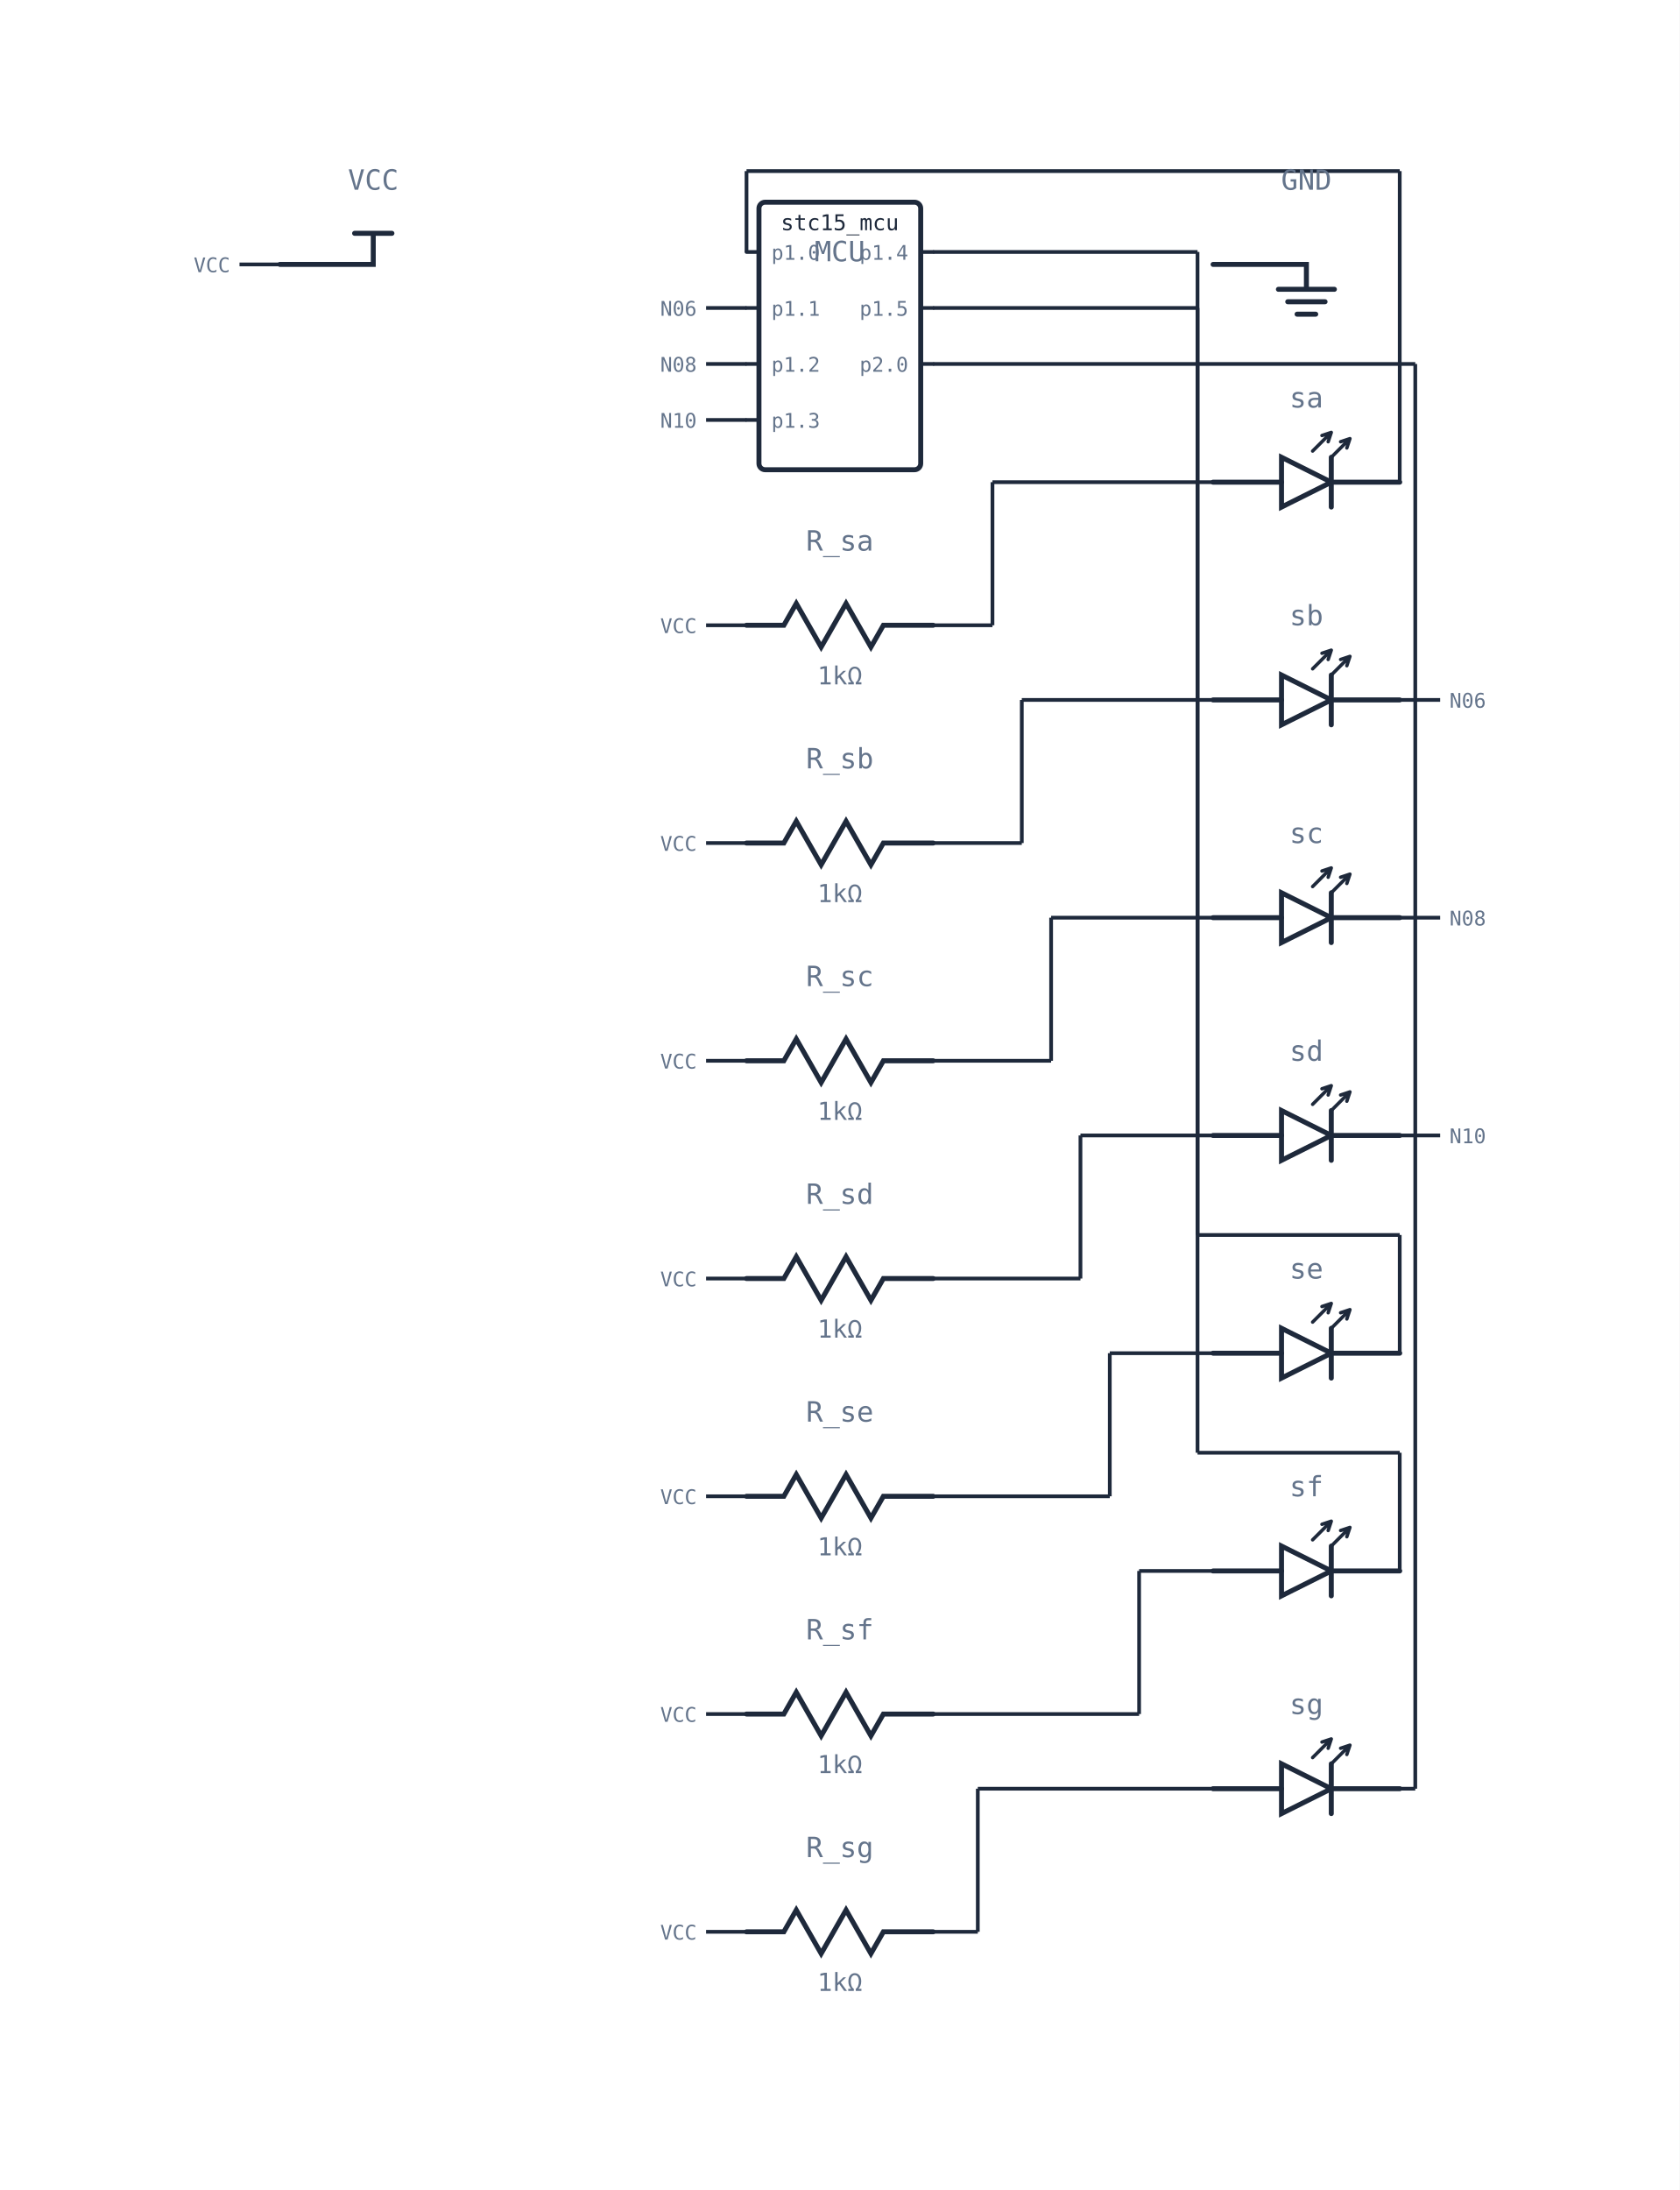
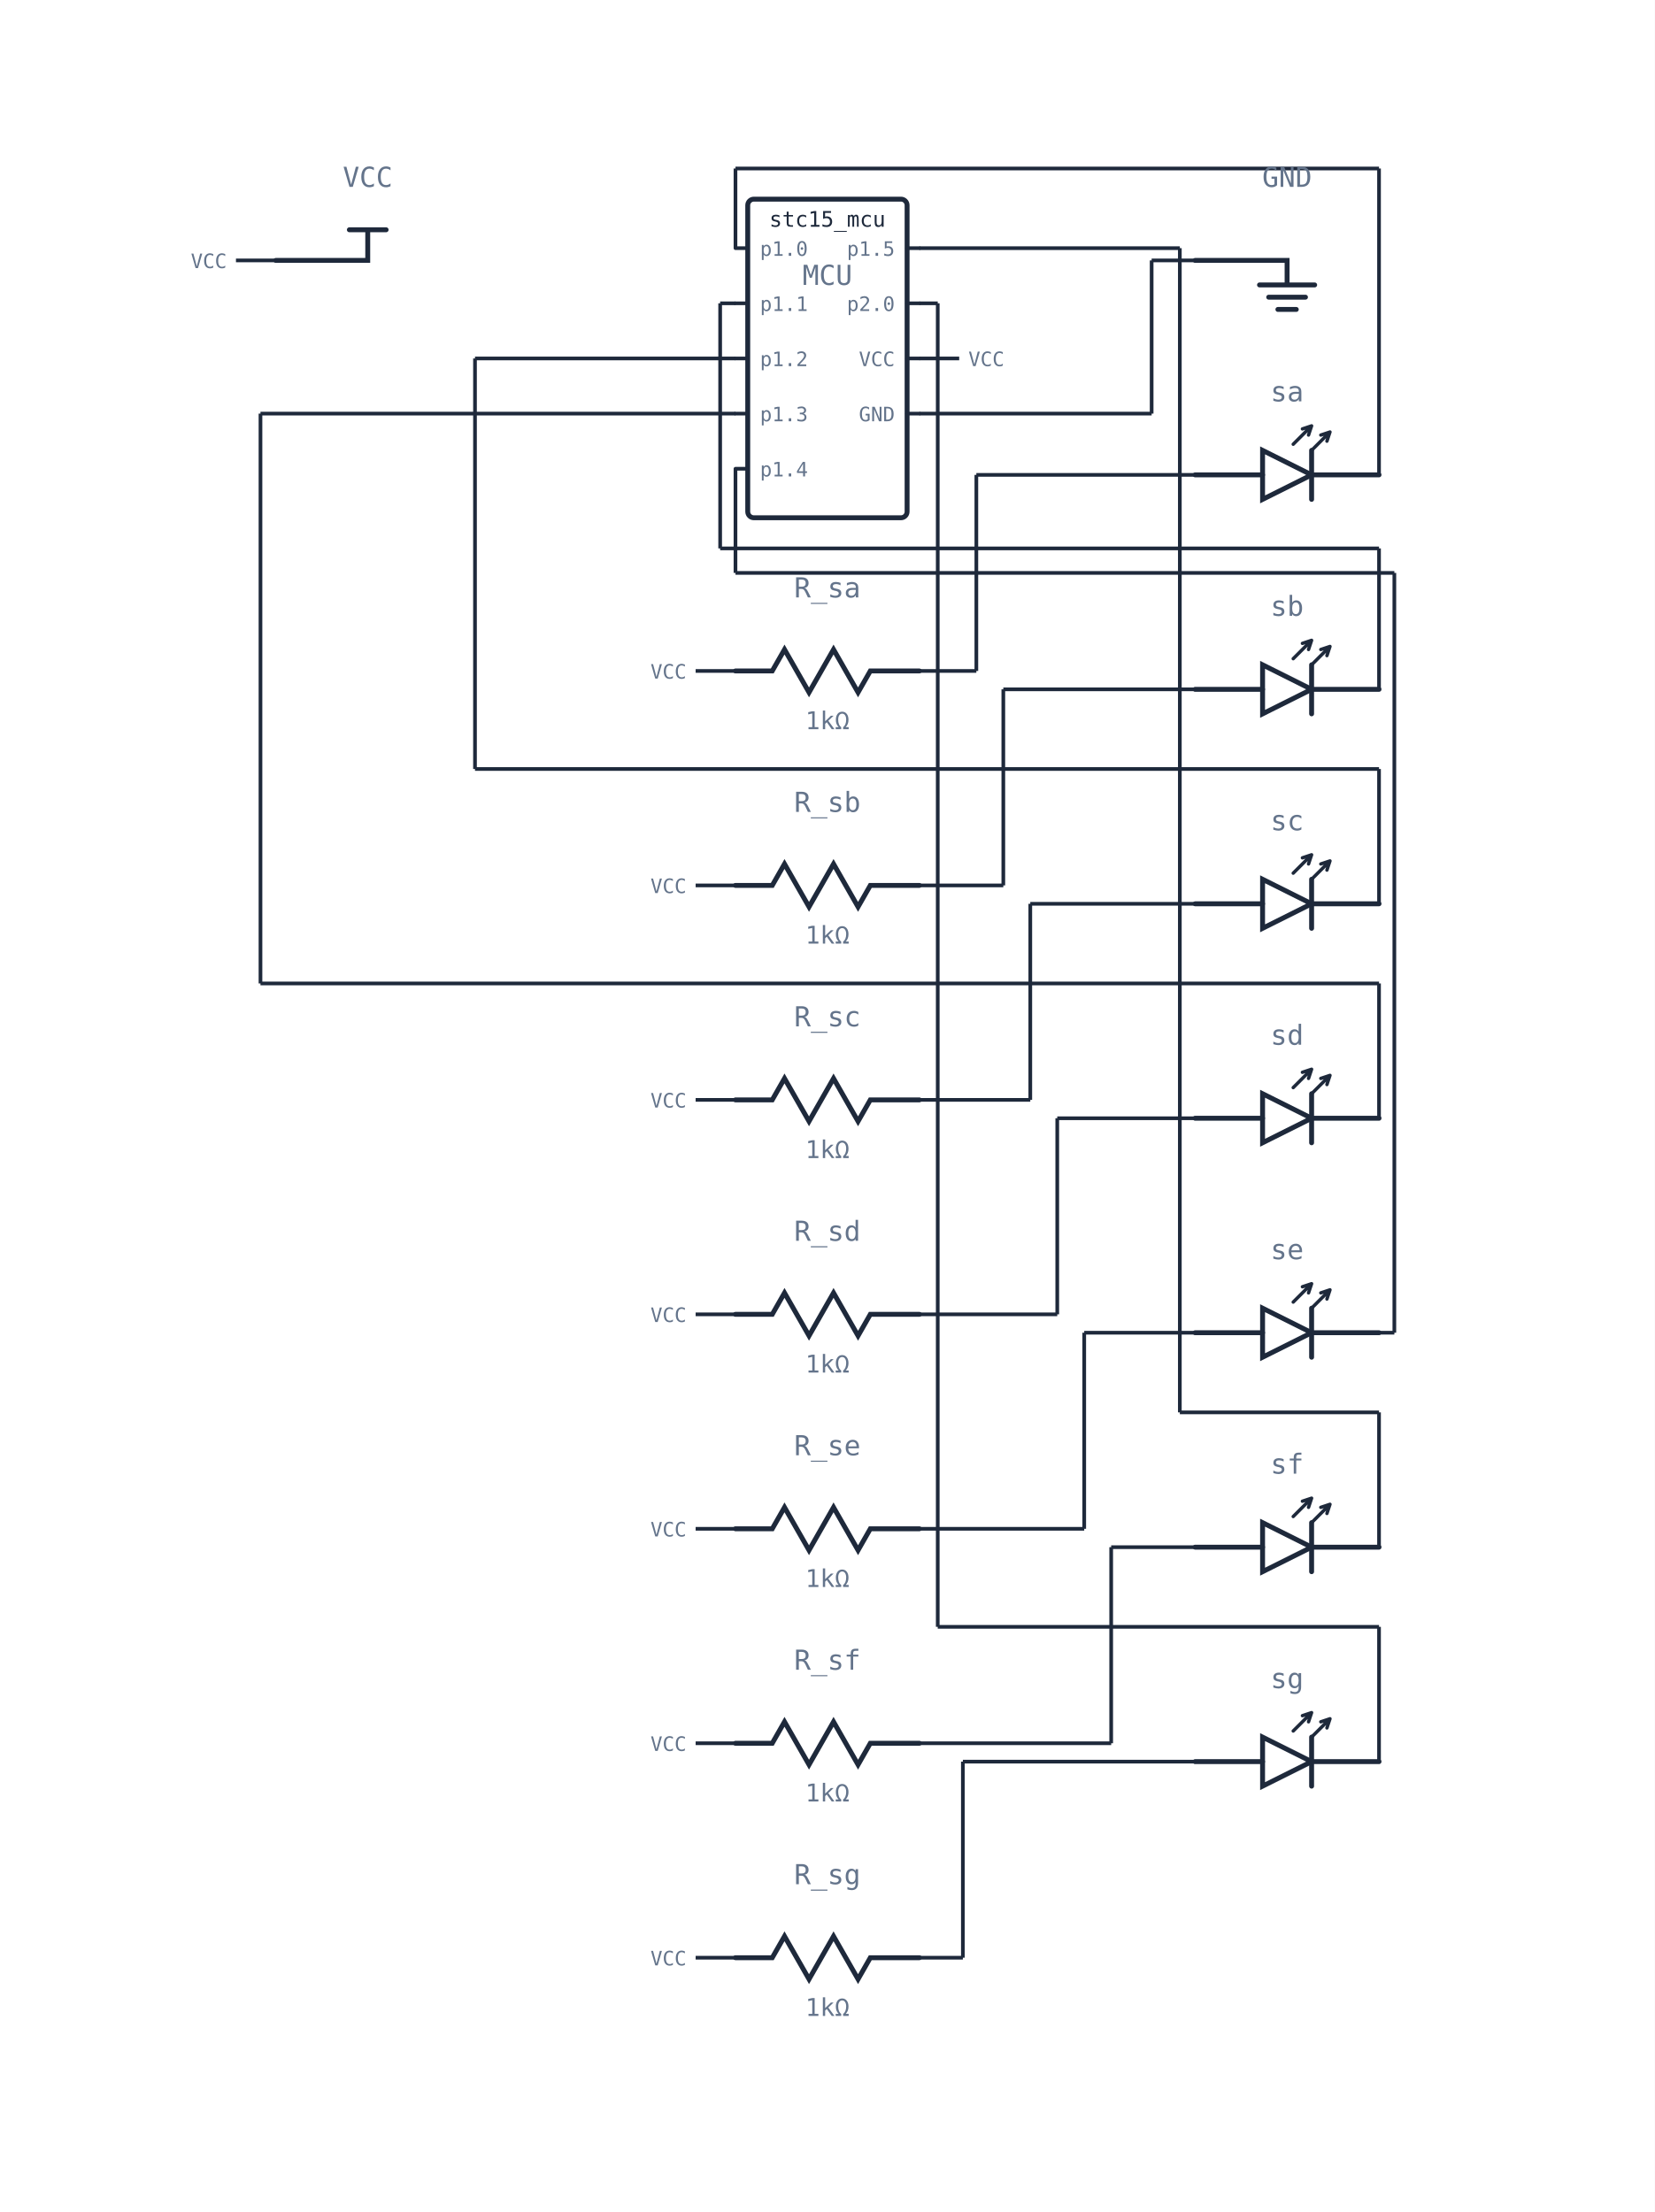
- <svg xmlns="http://www.w3.org/2000/svg" width="540" height="704" viewBox="0 0 540 704">
-   <rect width="540" height="704" fill="#ffffff" />
-   <g fill="none" stroke="#1e293b" stroke-width="1.2">
-     <line x1="314.357" y1="575" x2="314.357" y2="621" />
-     <line x1="390" y1="575" x2="314.357" y2="575" />
-     <line x1="300" y1="621" x2="314.357" y2="621" />
-   </g>
-   <g fill="none" stroke="#1e293b" stroke-width="1.2">
-     <line x1="319.071" y1="155" x2="319.071" y2="201" />
-     <line x1="390" y1="155" x2="319.071" y2="155" />
-     <line x1="300" y1="201" x2="319.071" y2="201" />
+ <svg xmlns="http://www.w3.org/2000/svg" width="540" height="722" viewBox="0 0 540 722">
+   <rect width="540" height="722" fill="#ffffff" />
+   <g fill="none" stroke="#1e293b" stroke-width="1.2">
+     <line x1="314.2" y1="575" x2="314.2" y2="639" />
+     <line x1="390" y1="575" x2="314.2" y2="575" />
+     <line x1="300" y1="639" x2="314.2" y2="639" />
+   </g>
+   <g fill="none" stroke="#1e293b" stroke-width="1.2">
+     <line x1="318.6" y1="155" x2="318.6" y2="219" />
+     <line x1="390" y1="155" x2="318.6" y2="155" />
+     <line x1="300" y1="219" x2="318.6" y2="219" />
  </g>
  <g fill="none" stroke="#1e293b" stroke-width="1.2">
    <line x1="240" y1="81" x2="240" y2="55" />
    <line x1="240" y1="55" x2="450" y2="55" />
    <line x1="450" y1="55" x2="450" y2="155" />
  </g>
  <g fill="none" stroke="#1e293b" stroke-width="1.2">
-     <line x1="328.5" y1="225" x2="328.5" y2="271" />
-     <line x1="390" y1="225" x2="328.5" y2="225" />
-     <line x1="300" y1="271" x2="328.5" y2="271" />
-   </g>
-   <g fill="none" stroke="#1e293b" stroke-width="1.2">
-     <line x1="337.929" y1="295" x2="337.929" y2="341" />
-     <line x1="390" y1="295" x2="337.929" y2="295" />
-     <line x1="300" y1="341" x2="337.929" y2="341" />
-   </g>
-   <g fill="none" stroke="#1e293b" stroke-width="1.2">
-     <line x1="347.357" y1="365" x2="347.357" y2="411" />
-     <line x1="390" y1="365" x2="347.357" y2="365" />
-     <line x1="300" y1="411" x2="347.357" y2="411" />
-   </g>
-   <g fill="none" stroke="#1e293b" stroke-width="1.2">
-     <line x1="356.786" y1="435" x2="356.786" y2="481" />
-     <line x1="390" y1="435" x2="356.786" y2="435" />
-     <line x1="300" y1="481" x2="356.786" y2="481" />
+     <line x1="327.4" y1="225" x2="327.4" y2="289" />
+     <line x1="390" y1="225" x2="327.4" y2="225" />
+     <line x1="300" y1="289" x2="327.4" y2="289" />
+   </g>
+   <g fill="none" stroke="#1e293b" stroke-width="1.2">
+     <line x1="240" y1="99" x2="235" y2="99" />
+     <line x1="235" y1="99" x2="235" y2="179" />
+     <line x1="235" y1="179" x2="450" y2="179" />
+     <line x1="450" y1="179" x2="450" y2="225" />
+   </g>
+   <g fill="none" stroke="#1e293b" stroke-width="1.2">
+     <line x1="336.2" y1="295" x2="336.2" y2="359" />
+     <line x1="390" y1="295" x2="336.2" y2="295" />
+     <line x1="300" y1="359" x2="336.2" y2="359" />
+   </g>
+   <g fill="none" stroke="#1e293b" stroke-width="1.2">
+     <line x1="240" y1="117" x2="155" y2="117" />
+     <line x1="155" y1="117" x2="155" y2="251" />
+     <line x1="155" y1="251" x2="450" y2="251" />
+     <line x1="450" y1="251" x2="450" y2="295" />
+   </g>
+   <g fill="none" stroke="#1e293b" stroke-width="1.2">
+     <line x1="345" y1="365" x2="345" y2="429" />
+     <line x1="390" y1="365" x2="345" y2="365" />
+     <line x1="300" y1="429" x2="345" y2="429" />
+   </g>
+   <g fill="none" stroke="#1e293b" stroke-width="1.2">
+     <line x1="240" y1="135" x2="85" y2="135" />
+     <line x1="85" y1="135" x2="85" y2="321" />
+     <line x1="85" y1="321" x2="450" y2="321" />
+     <line x1="450" y1="321" x2="450" y2="365" />
+   </g>
+   <g fill="none" stroke="#1e293b" stroke-width="1.2">
+     <line x1="353.8" y1="435" x2="353.8" y2="499" />
+     <line x1="390" y1="435" x2="353.8" y2="435" />
+     <line x1="300" y1="499" x2="353.8" y2="499" />
+   </g>
+   <g fill="none" stroke="#1e293b" stroke-width="1.2">
+     <line x1="240" y1="153" x2="240" y2="187" />
+     <line x1="240" y1="187" x2="455" y2="187" />
+     <line x1="455" y1="187" x2="455" y2="435" />
+     <line x1="455" y1="435" x2="450" y2="435" />
+   </g>
+   <g fill="none" stroke="#1e293b" stroke-width="1.2">
+     <line x1="362.6" y1="505" x2="362.6" y2="569" />
+     <line x1="390" y1="505" x2="362.6" y2="505" />
+     <line x1="300" y1="569" x2="362.6" y2="569" />
  </g>
  <g fill="none" stroke="#1e293b" stroke-width="1.2">
    <line x1="300" y1="81" x2="385" y2="81" />
-     <line x1="385" y1="81" x2="385" y2="397" />
-     <line x1="385" y1="397" x2="450" y2="397" />
-     <line x1="450" y1="397" x2="450" y2="435" />
-   </g>
-   <g fill="none" stroke="#1e293b" stroke-width="1.2">
-     <line x1="366.214" y1="505" x2="366.214" y2="551" />
-     <line x1="390" y1="505" x2="366.214" y2="505" />
-     <line x1="300" y1="551" x2="366.214" y2="551" />
-   </g>
-   <g fill="none" stroke="#1e293b" stroke-width="1.2">
-     <line x1="300" y1="99" x2="385" y2="99" />
-     <line x1="385" y1="99" x2="385" y2="467" />
-     <line x1="385" y1="467" x2="450" y2="467" />
-     <line x1="450" y1="467" x2="450" y2="505" />
-   </g>
-   <g fill="none" stroke="#1e293b" stroke-width="1.2">
-     <line x1="300" y1="117" x2="455" y2="117" />
-     <line x1="455" y1="117" x2="455" y2="575" />
-     <line x1="455" y1="575" x2="450" y2="575" />
+     <line x1="385" y1="81" x2="385" y2="461" />
+     <line x1="385" y1="461" x2="450" y2="461" />
+     <line x1="450" y1="461" x2="450" y2="505" />
+   </g>
+   <g fill="none" stroke="#1e293b" stroke-width="1.2">
+     <line x1="300" y1="99" x2="306" y2="99" />
+     <line x1="306" y1="99" x2="306" y2="531" />
+     <line x1="306" y1="531" x2="450" y2="531" />
+     <line x1="450" y1="531" x2="450" y2="575" />
+   </g>
+   <g fill="none" stroke="#1e293b" stroke-width="1.2">
+     <line x1="375.8" y1="85" x2="375.8" y2="135" />
+     <line x1="390" y1="85" x2="375.8" y2="85" />
+     <line x1="300" y1="135" x2="375.8" y2="135" />
  </g>
  <g>
    <line x1="90" y1="85" x2="77" y2="85" stroke="#1e293b" stroke-width="1.2" />
    <text x="74" y="87.5" text-anchor="end" font-size="6.5" font-family="monospace" fill="#64748b">VCC</text>
  </g>
  <g>
-     <line x1="240" y1="201" x2="227" y2="201" stroke="#1e293b" stroke-width="1.2" />
-     <text x="224" y="203.5" text-anchor="end" font-size="6.5" font-family="monospace" fill="#64748b">VCC</text>
-   </g>
-   <g>
-     <line x1="240" y1="271" x2="227" y2="271" stroke="#1e293b" stroke-width="1.2" />
-     <text x="224" y="273.5" text-anchor="end" font-size="6.5" font-family="monospace" fill="#64748b">VCC</text>
-   </g>
-   <g>
-     <line x1="240" y1="341" x2="227" y2="341" stroke="#1e293b" stroke-width="1.2" />
-     <text x="224" y="343.5" text-anchor="end" font-size="6.5" font-family="monospace" fill="#64748b">VCC</text>
-   </g>
-   <g>
-     <line x1="240" y1="411" x2="227" y2="411" stroke="#1e293b" stroke-width="1.2" />
-     <text x="224" y="413.5" text-anchor="end" font-size="6.5" font-family="monospace" fill="#64748b">VCC</text>
-   </g>
-   <g>
-     <line x1="240" y1="481" x2="227" y2="481" stroke="#1e293b" stroke-width="1.2" />
-     <text x="224" y="483.5" text-anchor="end" font-size="6.5" font-family="monospace" fill="#64748b">VCC</text>
-   </g>
-   <g>
-     <line x1="240" y1="551" x2="227" y2="551" stroke="#1e293b" stroke-width="1.2" />
-     <text x="224" y="553.5" text-anchor="end" font-size="6.5" font-family="monospace" fill="#64748b">VCC</text>
-   </g>
-   <g>
-     <line x1="240" y1="621" x2="227" y2="621" stroke="#1e293b" stroke-width="1.2" />
-     <text x="224" y="623.5" text-anchor="end" font-size="6.5" font-family="monospace" fill="#64748b">VCC</text>
-   </g>
-   <g>
-     <line x1="240" y1="99" x2="227" y2="99" stroke="#1e293b" stroke-width="1.2" />
-     <text x="224" y="101.5" text-anchor="end" font-size="6.5" font-family="monospace" fill="#64748b">N06</text>
-   </g>
-   <g>
-     <line x1="450" y1="225" x2="463" y2="225" stroke="#1e293b" stroke-width="1.2" />
-     <text x="466" y="227.5" text-anchor="start" font-size="6.5" font-family="monospace" fill="#64748b">N06</text>
-   </g>
-   <g>
-     <line x1="240" y1="117" x2="227" y2="117" stroke="#1e293b" stroke-width="1.2" />
-     <text x="224" y="119.5" text-anchor="end" font-size="6.5" font-family="monospace" fill="#64748b">N08</text>
-   </g>
-   <g>
-     <line x1="450" y1="295" x2="463" y2="295" stroke="#1e293b" stroke-width="1.2" />
-     <text x="466" y="297.5" text-anchor="start" font-size="6.5" font-family="monospace" fill="#64748b">N08</text>
-   </g>
-   <g>
-     <line x1="240" y1="135" x2="227" y2="135" stroke="#1e293b" stroke-width="1.2" />
-     <text x="224" y="137.5" text-anchor="end" font-size="6.5" font-family="monospace" fill="#64748b">N10</text>
-   </g>
-   <g>
-     <line x1="450" y1="365" x2="463" y2="365" stroke="#1e293b" stroke-width="1.2" />
-     <text x="466" y="367.5" text-anchor="start" font-size="6.5" font-family="monospace" fill="#64748b">N10</text>
+     <line x1="300" y1="117" x2="313" y2="117" stroke="#1e293b" stroke-width="1.2" />
+     <text x="316" y="119.5" text-anchor="start" font-size="6.5" font-family="monospace" fill="#64748b">VCC</text>
+   </g>
+   <g>
+     <line x1="240" y1="219" x2="227" y2="219" stroke="#1e293b" stroke-width="1.2" />
+     <text x="224" y="221.5" text-anchor="end" font-size="6.5" font-family="monospace" fill="#64748b">VCC</text>
+   </g>
+   <g>
+     <line x1="240" y1="289" x2="227" y2="289" stroke="#1e293b" stroke-width="1.2" />
+     <text x="224" y="291.5" text-anchor="end" font-size="6.5" font-family="monospace" fill="#64748b">VCC</text>
+   </g>
+   <g>
+     <line x1="240" y1="359" x2="227" y2="359" stroke="#1e293b" stroke-width="1.2" />
+     <text x="224" y="361.5" text-anchor="end" font-size="6.5" font-family="monospace" fill="#64748b">VCC</text>
+   </g>
+   <g>
+     <line x1="240" y1="429" x2="227" y2="429" stroke="#1e293b" stroke-width="1.2" />
+     <text x="224" y="431.5" text-anchor="end" font-size="6.5" font-family="monospace" fill="#64748b">VCC</text>
+   </g>
+   <g>
+     <line x1="240" y1="499" x2="227" y2="499" stroke="#1e293b" stroke-width="1.2" />
+     <text x="224" y="501.5" text-anchor="end" font-size="6.5" font-family="monospace" fill="#64748b">VCC</text>
+   </g>
+   <g>
+     <line x1="240" y1="569" x2="227" y2="569" stroke="#1e293b" stroke-width="1.2" />
+     <text x="224" y="571.5" text-anchor="end" font-size="6.5" font-family="monospace" fill="#64748b">VCC</text>
+   </g>
+   <g>
+     <line x1="240" y1="639" x2="227" y2="639" stroke="#1e293b" stroke-width="1.2" />
+     <text x="224" y="641.5" text-anchor="end" font-size="6.5" font-family="monospace" fill="#64748b">VCC</text>
  </g>
  <g transform="translate(120 85)" stroke="#1e293b" stroke-width="1.6" fill="none" stroke-linecap="round">
    <path d="M -30 0 L 0 0 L 0 -10 M -6 -10 L 6 -10" />
    <text x="0" y="-24" text-anchor="middle" font-size="9" font-family="monospace" fill="#64748b" stroke="none">VCC</text>
  </g>
  <g transform="translate(420 85)" stroke="#1e293b" stroke-width="1.6" fill="none" stroke-linecap="round">
    <path d="M -30 0 L 0 0 L 0 8 M -9 8 L 9 8 M -6 12 L 6 12 M -3 16 L 3 16" />
    <text x="0" y="-24" text-anchor="middle" font-size="9" font-family="monospace" fill="#64748b" stroke="none">GND</text>
  </g>
-   <g transform="translate(270 108)" stroke="#1e293b" stroke-width="1.6" fill="none" stroke-linecap="round">
-     <rect x="-26" y="-43" width="52" height="86" rx="2" />
-     <path d="M -26 -27 L -30 -27" stroke-width="1.2" />
-     <text x="-22" y="-24.5" text-anchor="start" font-size="6.5" font-family="monospace" fill="#64748b" stroke="none">p1.0</text>
-     <path d="M -26 -9 L -30 -9" stroke-width="1.2" />
-     <text x="-22" y="-6.5" text-anchor="start" font-size="6.5" font-family="monospace" fill="#64748b" stroke="none">p1.1</text>
-     <path d="M -26 9 L -30 9" stroke-width="1.2" />
-     <text x="-22" y="11.5" text-anchor="start" font-size="6.5" font-family="monospace" fill="#64748b" stroke="none">p1.2</text>
-     <path d="M -26 27 L -30 27" stroke-width="1.2" />
-     <text x="-22" y="29.5" text-anchor="start" font-size="6.5" font-family="monospace" fill="#64748b" stroke="none">p1.3</text>
-     <path d="M 26 -27 L 30 -27" stroke-width="1.2" />
-     <text x="22" y="-24.5" text-anchor="end" font-size="6.5" font-family="monospace" fill="#64748b" stroke="none">p1.4</text>
-     <path d="M 26 -9 L 30 -9" stroke-width="1.2" />
-     <text x="22" y="-6.5" text-anchor="end" font-size="6.5" font-family="monospace" fill="#64748b" stroke="none">p1.5</text>
-     <path d="M 26 9 L 30 9" stroke-width="1.2" />
-     <text x="22" y="11.5" text-anchor="end" font-size="6.5" font-family="monospace" fill="#64748b" stroke="none">p2.0</text>
-     <text x="0" y="-34" text-anchor="middle" font-size="7" font-family="monospace" fill="#1e293b" stroke="none">stc15_mcu</text>
+   <g transform="translate(270 117)" stroke="#1e293b" stroke-width="1.6" fill="none" stroke-linecap="round">
+     <rect x="-26" y="-52" width="52" height="104" rx="2" />
+     <path d="M -26 -36 L -30 -36" stroke-width="1.2" />
+     <text x="-22" y="-33.5" text-anchor="start" font-size="6.5" font-family="monospace" fill="#64748b" stroke="none">p1.0</text>
+     <path d="M -26 -18 L -30 -18" stroke-width="1.2" />
+     <text x="-22" y="-15.5" text-anchor="start" font-size="6.5" font-family="monospace" fill="#64748b" stroke="none">p1.1</text>
+     <path d="M -26 0 L -30 0" stroke-width="1.2" />
+     <text x="-22" y="2.5" text-anchor="start" font-size="6.5" font-family="monospace" fill="#64748b" stroke="none">p1.2</text>
+     <path d="M -26 18 L -30 18" stroke-width="1.2" />
+     <text x="-22" y="20.5" text-anchor="start" font-size="6.5" font-family="monospace" fill="#64748b" stroke="none">p1.3</text>
+     <path d="M -26 36 L -30 36" stroke-width="1.2" />
+     <text x="-22" y="38.5" text-anchor="start" font-size="6.5" font-family="monospace" fill="#64748b" stroke="none">p1.4</text>
+     <path d="M 26 -36 L 30 -36" stroke-width="1.2" />
+     <text x="22" y="-33.5" text-anchor="end" font-size="6.5" font-family="monospace" fill="#64748b" stroke="none">p1.5</text>
+     <path d="M 26 -18 L 30 -18" stroke-width="1.2" />
+     <text x="22" y="-15.5" text-anchor="end" font-size="6.5" font-family="monospace" fill="#64748b" stroke="none">p2.0</text>
+     <path d="M 26 0 L 30 0" stroke-width="1.2" />
+     <text x="22" y="2.5" text-anchor="end" font-size="6.5" font-family="monospace" fill="#64748b" stroke="none">VCC</text>
+     <path d="M 26 18 L 30 18" stroke-width="1.2" />
+     <text x="22" y="20.5" text-anchor="end" font-size="6.5" font-family="monospace" fill="#64748b" stroke="none">GND</text>
+     <text x="0" y="-43" text-anchor="middle" font-size="7" font-family="monospace" fill="#1e293b" stroke="none">stc15_mcu</text>
    <text x="0" y="-24" text-anchor="middle" font-size="9" font-family="monospace" fill="#64748b" stroke="none">MCU</text>
  </g>
-   <g transform="translate(270 201)" stroke="#1e293b" stroke-width="1.6" fill="none" stroke-linecap="round">
+   <g transform="translate(270 219)" stroke="#1e293b" stroke-width="1.6" fill="none" stroke-linecap="round">
    <path d="M -30 0 L -18 0 L -14 -7 L -6 7 L 2 -7 L 10 7 L 14 0 L 30 0" />
    <text x="0" y="19" text-anchor="middle" font-size="8" font-family="monospace" fill="#64748b" stroke="none">1kΩ</text>
    <text x="0" y="-24" text-anchor="middle" font-size="9" font-family="monospace" fill="#64748b" stroke="none">R_sa</text>
  </g>
  <g transform="translate(420 155)" stroke="#1e293b" stroke-width="1.6" fill="none" stroke-linecap="round">
    <path d="M -30 0 L -8 0 M 8 0 L 30 0" />
    <path d="M -8 -8 L -8 8 L 8 0 Z" />
    <path d="M 8 -8 L 8 8" />
    <path d="M 2 -10 L 8 -16 M 8 -16 L 5 -15 M 8 -16 L 7 -13 M 8 -8 L 14 -14 M 14 -14 L 11 -13 M 14 -14 L 13 -11" stroke-width="1.1" />
    <text x="0" y="-24" text-anchor="middle" font-size="9" font-family="monospace" fill="#64748b" stroke="none">sa</text>
  </g>
-   <g transform="translate(270 271)" stroke="#1e293b" stroke-width="1.6" fill="none" stroke-linecap="round">
+   <g transform="translate(270 289)" stroke="#1e293b" stroke-width="1.6" fill="none" stroke-linecap="round">
    <path d="M -30 0 L -18 0 L -14 -7 L -6 7 L 2 -7 L 10 7 L 14 0 L 30 0" />
    <text x="0" y="19" text-anchor="middle" font-size="8" font-family="monospace" fill="#64748b" stroke="none">1kΩ</text>
    <text x="0" y="-24" text-anchor="middle" font-size="9" font-family="monospace" fill="#64748b" stroke="none">R_sb</text>
  </g>
  <g transform="translate(420 225)" stroke="#1e293b" stroke-width="1.6" fill="none" stroke-linecap="round">
    <path d="M -30 0 L -8 0 M 8 0 L 30 0" />
    <path d="M -8 -8 L -8 8 L 8 0 Z" />
    <path d="M 8 -8 L 8 8" />
    <path d="M 2 -10 L 8 -16 M 8 -16 L 5 -15 M 8 -16 L 7 -13 M 8 -8 L 14 -14 M 14 -14 L 11 -13 M 14 -14 L 13 -11" stroke-width="1.1" />
    <text x="0" y="-24" text-anchor="middle" font-size="9" font-family="monospace" fill="#64748b" stroke="none">sb</text>
  </g>
-   <g transform="translate(270 341)" stroke="#1e293b" stroke-width="1.6" fill="none" stroke-linecap="round">
+   <g transform="translate(270 359)" stroke="#1e293b" stroke-width="1.6" fill="none" stroke-linecap="round">
    <path d="M -30 0 L -18 0 L -14 -7 L -6 7 L 2 -7 L 10 7 L 14 0 L 30 0" />
    <text x="0" y="19" text-anchor="middle" font-size="8" font-family="monospace" fill="#64748b" stroke="none">1kΩ</text>
    <text x="0" y="-24" text-anchor="middle" font-size="9" font-family="monospace" fill="#64748b" stroke="none">R_sc</text>
  </g>
  <g transform="translate(420 295)" stroke="#1e293b" stroke-width="1.6" fill="none" stroke-linecap="round">
    <path d="M -30 0 L -8 0 M 8 0 L 30 0" />
    <path d="M -8 -8 L -8 8 L 8 0 Z" />
    <path d="M 8 -8 L 8 8" />
    <path d="M 2 -10 L 8 -16 M 8 -16 L 5 -15 M 8 -16 L 7 -13 M 8 -8 L 14 -14 M 14 -14 L 11 -13 M 14 -14 L 13 -11" stroke-width="1.1" />
    <text x="0" y="-24" text-anchor="middle" font-size="9" font-family="monospace" fill="#64748b" stroke="none">sc</text>
  </g>
-   <g transform="translate(270 411)" stroke="#1e293b" stroke-width="1.6" fill="none" stroke-linecap="round">
+   <g transform="translate(270 429)" stroke="#1e293b" stroke-width="1.6" fill="none" stroke-linecap="round">
    <path d="M -30 0 L -18 0 L -14 -7 L -6 7 L 2 -7 L 10 7 L 14 0 L 30 0" />
    <text x="0" y="19" text-anchor="middle" font-size="8" font-family="monospace" fill="#64748b" stroke="none">1kΩ</text>
    <text x="0" y="-24" text-anchor="middle" font-size="9" font-family="monospace" fill="#64748b" stroke="none">R_sd</text>
  </g>
  <g transform="translate(420 365)" stroke="#1e293b" stroke-width="1.6" fill="none" stroke-linecap="round">
    <path d="M -30 0 L -8 0 M 8 0 L 30 0" />
    <path d="M -8 -8 L -8 8 L 8 0 Z" />
    <path d="M 8 -8 L 8 8" />
    <path d="M 2 -10 L 8 -16 M 8 -16 L 5 -15 M 8 -16 L 7 -13 M 8 -8 L 14 -14 M 14 -14 L 11 -13 M 14 -14 L 13 -11" stroke-width="1.1" />
    <text x="0" y="-24" text-anchor="middle" font-size="9" font-family="monospace" fill="#64748b" stroke="none">sd</text>
  </g>
-   <g transform="translate(270 481)" stroke="#1e293b" stroke-width="1.6" fill="none" stroke-linecap="round">
+   <g transform="translate(270 499)" stroke="#1e293b" stroke-width="1.6" fill="none" stroke-linecap="round">
    <path d="M -30 0 L -18 0 L -14 -7 L -6 7 L 2 -7 L 10 7 L 14 0 L 30 0" />
    <text x="0" y="19" text-anchor="middle" font-size="8" font-family="monospace" fill="#64748b" stroke="none">1kΩ</text>
    <text x="0" y="-24" text-anchor="middle" font-size="9" font-family="monospace" fill="#64748b" stroke="none">R_se</text>
  </g>
  <g transform="translate(420 435)" stroke="#1e293b" stroke-width="1.6" fill="none" stroke-linecap="round">
    <path d="M -30 0 L -8 0 M 8 0 L 30 0" />
    <path d="M -8 -8 L -8 8 L 8 0 Z" />
    <path d="M 8 -8 L 8 8" />
    <path d="M 2 -10 L 8 -16 M 8 -16 L 5 -15 M 8 -16 L 7 -13 M 8 -8 L 14 -14 M 14 -14 L 11 -13 M 14 -14 L 13 -11" stroke-width="1.1" />
    <text x="0" y="-24" text-anchor="middle" font-size="9" font-family="monospace" fill="#64748b" stroke="none">se</text>
  </g>
-   <g transform="translate(270 551)" stroke="#1e293b" stroke-width="1.6" fill="none" stroke-linecap="round">
+   <g transform="translate(270 569)" stroke="#1e293b" stroke-width="1.6" fill="none" stroke-linecap="round">
    <path d="M -30 0 L -18 0 L -14 -7 L -6 7 L 2 -7 L 10 7 L 14 0 L 30 0" />
    <text x="0" y="19" text-anchor="middle" font-size="8" font-family="monospace" fill="#64748b" stroke="none">1kΩ</text>
    <text x="0" y="-24" text-anchor="middle" font-size="9" font-family="monospace" fill="#64748b" stroke="none">R_sf</text>
  </g>
  <g transform="translate(420 505)" stroke="#1e293b" stroke-width="1.6" fill="none" stroke-linecap="round">
    <path d="M -30 0 L -8 0 M 8 0 L 30 0" />
    <path d="M -8 -8 L -8 8 L 8 0 Z" />
    <path d="M 8 -8 L 8 8" />
    <path d="M 2 -10 L 8 -16 M 8 -16 L 5 -15 M 8 -16 L 7 -13 M 8 -8 L 14 -14 M 14 -14 L 11 -13 M 14 -14 L 13 -11" stroke-width="1.1" />
    <text x="0" y="-24" text-anchor="middle" font-size="9" font-family="monospace" fill="#64748b" stroke="none">sf</text>
  </g>
-   <g transform="translate(270 621)" stroke="#1e293b" stroke-width="1.6" fill="none" stroke-linecap="round">
+   <g transform="translate(270 639)" stroke="#1e293b" stroke-width="1.6" fill="none" stroke-linecap="round">
    <path d="M -30 0 L -18 0 L -14 -7 L -6 7 L 2 -7 L 10 7 L 14 0 L 30 0" />
    <text x="0" y="19" text-anchor="middle" font-size="8" font-family="monospace" fill="#64748b" stroke="none">1kΩ</text>
    <text x="0" y="-24" text-anchor="middle" font-size="9" font-family="monospace" fill="#64748b" stroke="none">R_sg</text>
  </g>
  <g transform="translate(420 575)" stroke="#1e293b" stroke-width="1.6" fill="none" stroke-linecap="round">
    <path d="M -30 0 L -8 0 M 8 0 L 30 0" />
    <path d="M -8 -8 L -8 8 L 8 0 Z" />
    <path d="M 8 -8 L 8 8" />
    <path d="M 2 -10 L 8 -16 M 8 -16 L 5 -15 M 8 -16 L 7 -13 M 8 -8 L 14 -14 M 14 -14 L 11 -13 M 14 -14 L 13 -11" stroke-width="1.1" />
    <text x="0" y="-24" text-anchor="middle" font-size="9" font-family="monospace" fill="#64748b" stroke="none">sg</text>
  </g>
</svg>
